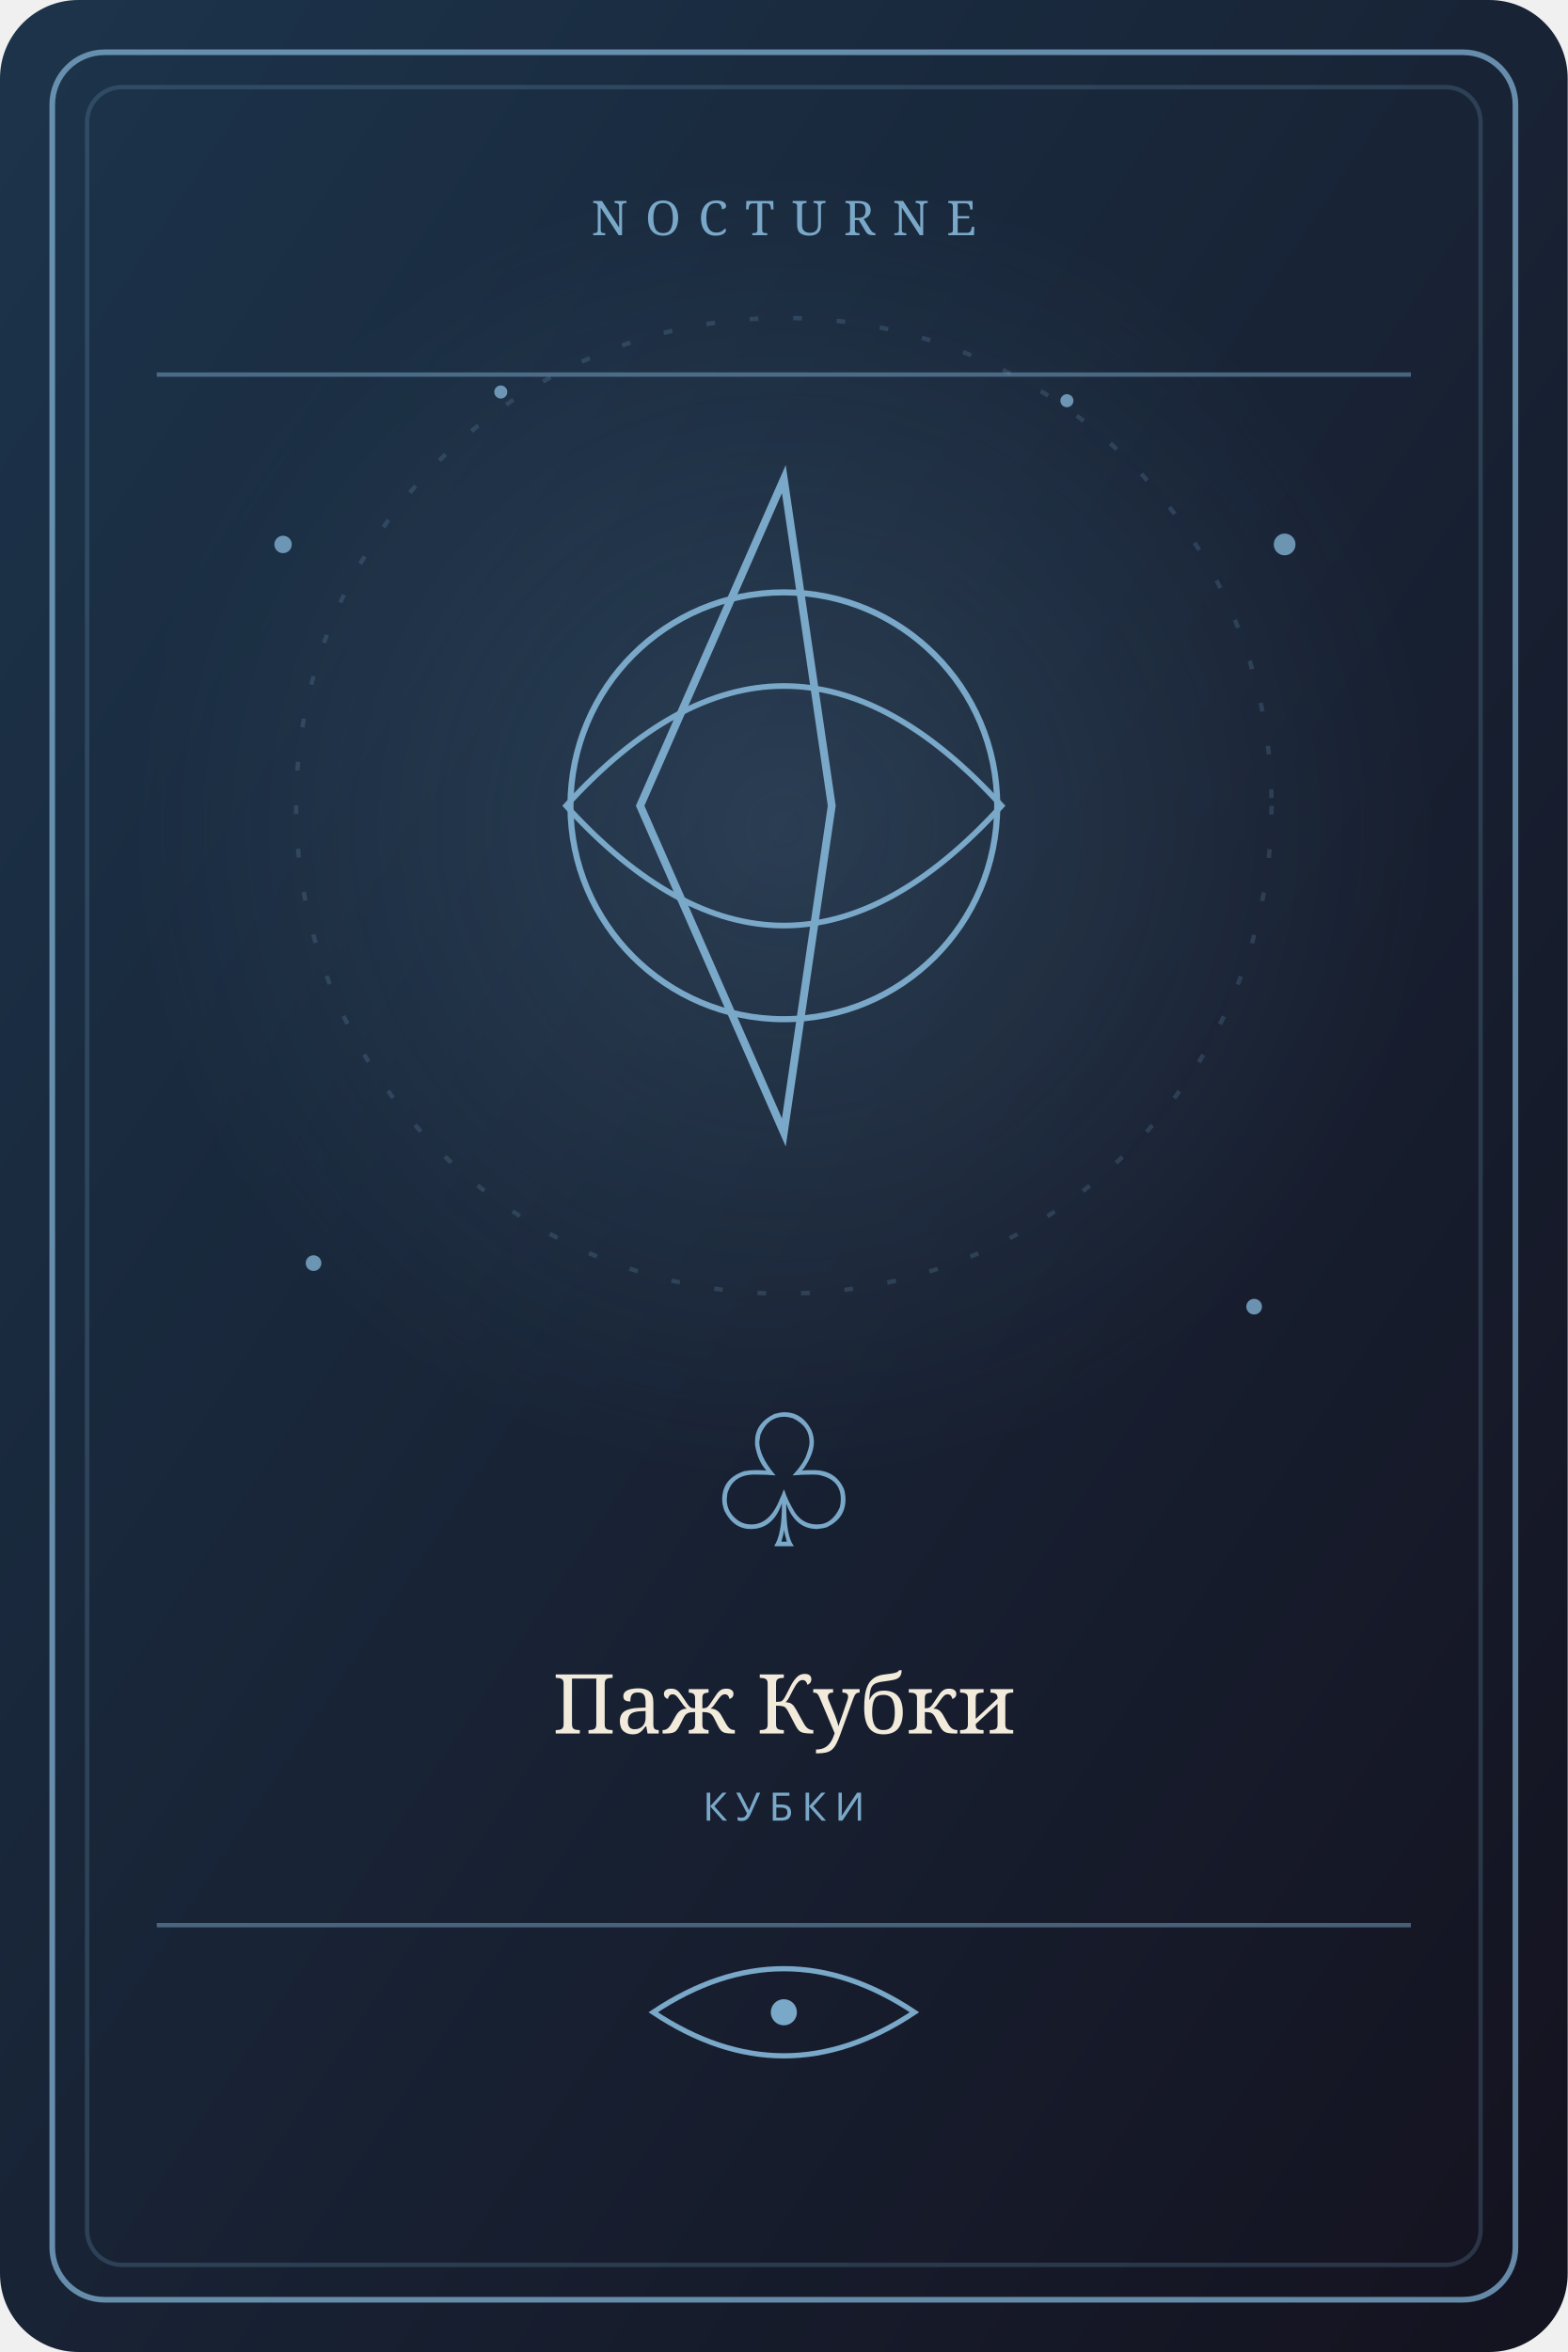
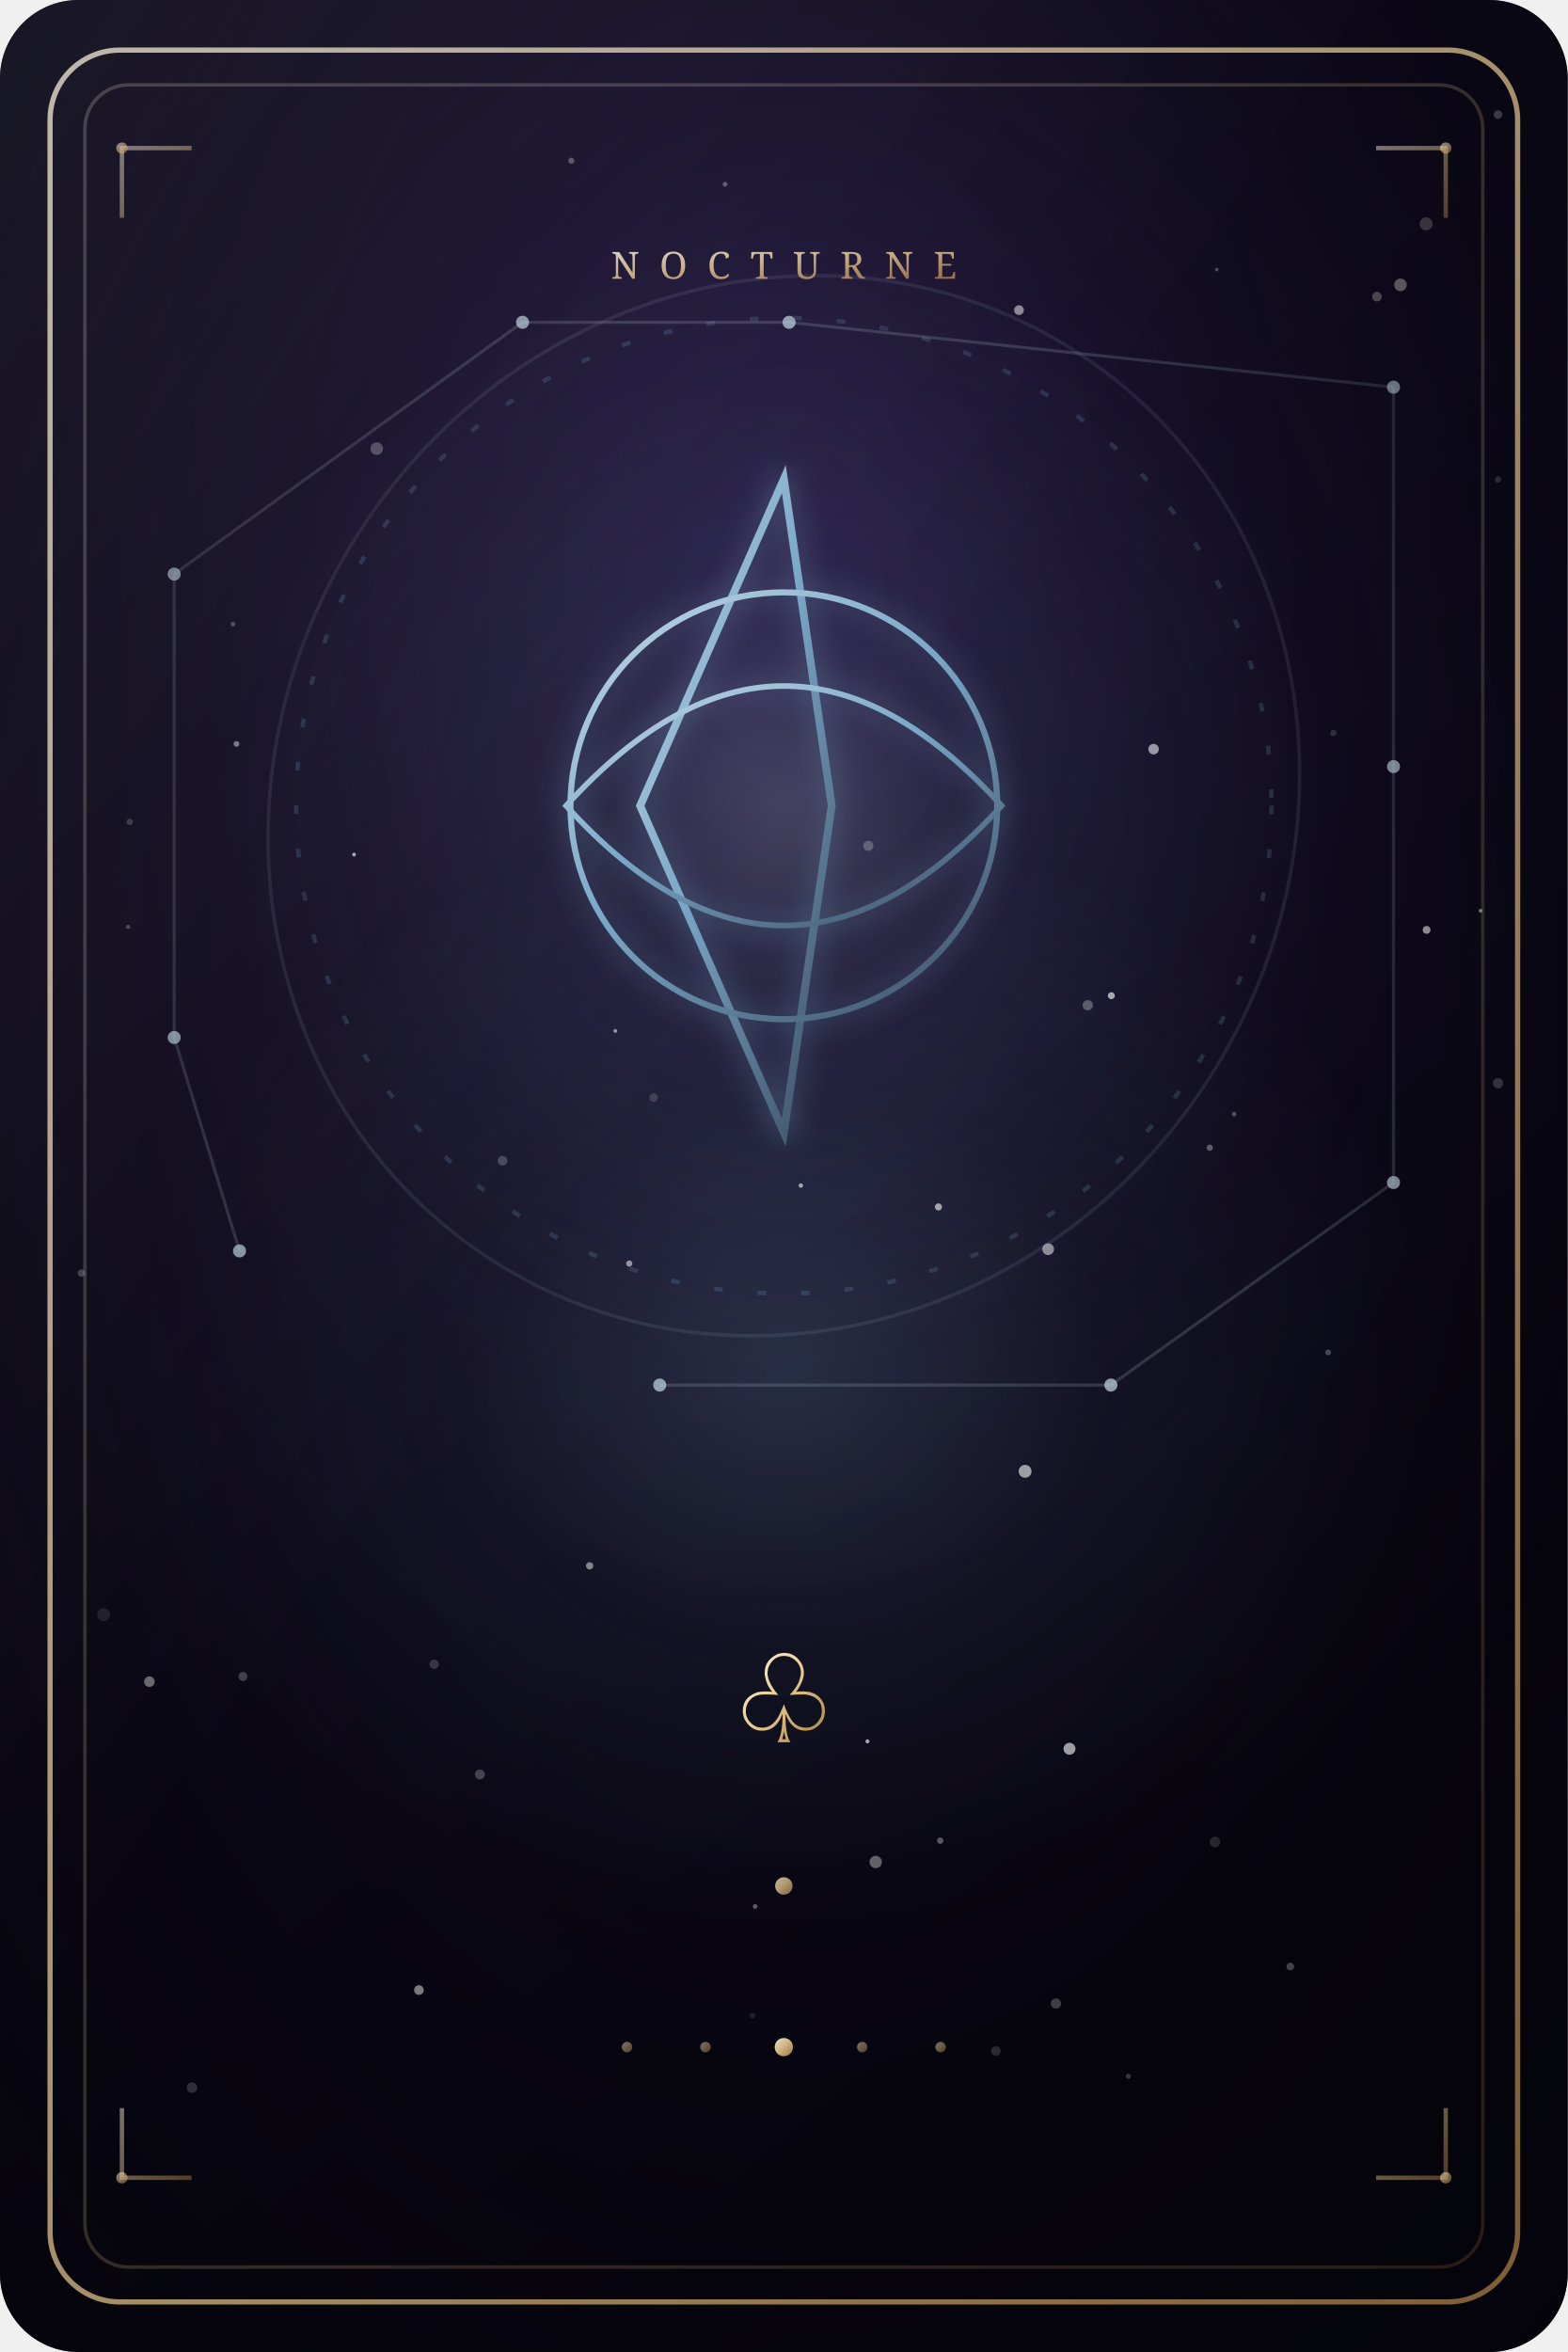
<svg xmlns="http://www.w3.org/2000/svg" viewBox="0 0 360 540" role="img" aria-label="Nocturne Tarot — Паж Кубки">
  <defs>
-     <linearGradient id="bg" x1="0" y1="0" x2="1" y2="1">
-       <stop stop-color="#1c344b" />
-       <stop offset="1" stop-color="#14121f" />
+     <linearGradient id="bg" x1="0" y1="0" x2=".55" y2="1">
+       <stop offset="0" stop-color="#161029" />
+       <stop offset=".5" stop-color="#0e0a1b" />
+       <stop offset="1" stop-color="#06040d" />
    </linearGradient>
-     <radialGradient id="glow">
-       <stop stop-color="#7aa8c8" stop-opacity=".18" />
+     <radialGradient id="neb" cx=".5" cy=".26" r=".66">
+       <stop offset="0" stop-color="#6b4ab4" stop-opacity=".26" />
+       <stop offset=".5" stop-color="#3d2a6b" stop-opacity=".1" />
+       <stop offset="1" stop-color="#0a0814" stop-opacity="0" />
+     </radialGradient>
+     <radialGradient id="accentGlow" cx=".5" cy=".5" r=".5">
+       <stop offset="0" stop-color="#7aa8c8" stop-opacity=".22" />
+       <stop offset=".5" stop-color="#7aa8c8" stop-opacity=".06" />
      <stop offset="1" stop-color="#7aa8c8" stop-opacity="0" />
    </radialGradient>
+     <radialGradient id="halo" cx=".5" cy=".5" r=".5">
+       <stop offset="0" stop-color="#c3d8e6" stop-opacity=".22" />
+       <stop offset=".4" stop-color="#7aa8c8" stop-opacity=".08" />
+       <stop offset="1" stop-color="#7aa8c8" stop-opacity="0" />
+     </radialGradient>
+     <radialGradient id="vig" cx=".5" cy=".44" r=".76">
+       <stop offset=".42" stop-color="#04030a" stop-opacity="0" />
+       <stop offset="1" stop-color="#04030a" stop-opacity=".8" />
+     </radialGradient>
+     <linearGradient id="gold" x1="0" y1="0" x2="1" y2="1">
+       <stop offset="0" stop-color="#fff6df" />
+       <stop offset=".45" stop-color="#e8cc93" />
+       <stop offset="1" stop-color="#ad7f47" />
+     </linearGradient>
+     <linearGradient id="sig" x1="0" y1="0" x2=".8" y2="1">
+       <stop offset="0" stop-color="#c3d8e6" />
+       <stop offset=".5" stop-color="#7aa8c8" />
+       <stop offset="1" stop-color="#455a72" />
+     </linearGradient>
+     <linearGradient id="sheen" x1="0" y1="0" x2="1" y2="1">
+       <stop offset="0" stop-color="#ffffff" stop-opacity=".06" />
+       <stop offset=".45" stop-color="#ffffff" stop-opacity="0" />
+     </linearGradient>
+     <filter id="glow" x="-40%" y="-40%" width="180%" height="180%">
+       <feDropShadow dx="0" dy="0" stdDeviation="3.2" flood-color="#7aa8c8" flood-opacity=".55" />
+     </filter>
  </defs>
  <rect width="360" height="540" rx="18" fill="url(#bg)" />
-   <rect x="12" y="12" width="336" height="516" rx="12" fill="none" stroke="#7aa8c8" stroke-opacity=".8" stroke-width="1.3" />
-   <rect x="20" y="20" width="320" height="500" rx="8" fill="none" stroke="#7aa8c8" stroke-opacity=".22" />
-   <circle cx="180" cy="190" r="150" fill="url(#glow)" />
-   <path d="M36 86 H324 M36 442 H324" stroke="#7aa8c8" stroke-opacity=".5" />
+   <rect width="360" height="540" rx="18" fill="url(#neb)" />
+   <ellipse cx="180" cy="315" rx="150" ry="128" fill="url(#accentGlow)" />
+   <g>
+     <circle cx="255.2" cy="228.6" r="0.80" fill="#fff" opacity="0.64" />
+     <circle cx="344.0" cy="248.7" r="1.18" fill="#fff" opacity="0.23" />
+     <circle cx="264.9" cy="172.0" r="1.21" fill="#fff" opacity="0.56" />
+     <circle cx="18.7" cy="292.3" r="0.84" fill="#fff" opacity="0.29" />
+     <circle cx="81.3" cy="196.2" r="0.43" fill="#fff" opacity="0.63" />
+     <circle cx="166.5" cy="42.3" r="0.54" fill="#fff" opacity="0.34" />
+     <circle cx="279.4" cy="61.9" r="0.41" fill="#fff" opacity="0.32" />
+     <circle cx="183.9" cy="272.2" r="0.51" fill="#fff" opacity="0.59" />
+     <circle cx="344.0" cy="110.1" r="0.74" fill="#fff" opacity="0.20" />
+     <circle cx="316.2" cy="68.1" r="1.11" fill="#fff" opacity="0.36" />
+     <circle cx="249.8" cy="230.8" r="1.18" fill="#fff" opacity="0.30" />
+     <circle cx="306.2" cy="168.3" r="0.74" fill="#fff" opacity="0.16" />
+     <circle cx="296.3" cy="451.5" r="0.88" fill="#fff" opacity="0.37" />
+     <circle cx="283.4" cy="255.8" r="0.52" fill="#fff" opacity="0.28" />
+     <circle cx="86.5" cy="103.0" r="1.45" fill="#fff" opacity="0.27" />
+     <circle cx="344.0" cy="26.3" r="0.98" fill="#fff" opacity="0.41" />
+     <circle cx="277.8" cy="263.5" r="0.73" fill="#fff" opacity="0.31" />
+     <circle cx="201.1" cy="427.5" r="1.42" fill="#fff" opacity="0.38" />
+     <circle cx="115.4" cy="266.5" r="1.12" fill="#fff" opacity="0.21" />
+     <circle cx="173.4" cy="437.7" r="0.53" fill="#fff" opacity="0.37" />
+     <circle cx="340.0" cy="209.1" r="0.46" fill="#fff" opacity="0.52" />
+     <circle cx="279.0" cy="422.9" r="1.21" fill="#fff" opacity="0.17" />
+     <circle cx="215.5" cy="277.1" r="0.81" fill="#fff" opacity="0.60" />
+     <circle cx="235.4" cy="337.8" r="1.48" fill="#fff" opacity="0.58" />
+     <circle cx="150.1" cy="252.0" r="0.98" fill="#fff" opacity="0.15" />
+     <circle cx="245.6" cy="401.5" r="1.37" fill="#fff" opacity="0.64" />
+     <circle cx="44.1" cy="479.3" r="1.21" fill="#fff" opacity="0.31" />
+     <circle cx="23.8" cy="370.7" r="1.48" fill="#fff" opacity="0.14" />
+     <circle cx="54.3" cy="170.8" r="0.66" fill="#fff" opacity="0.47" />
+     <circle cx="29.4" cy="212.8" r="0.50" fill="#fff" opacity="0.29" />
+     <circle cx="199.2" cy="399.8" r="0.47" fill="#fff" opacity="0.62" />
+     <circle cx="141.3" cy="236.7" r="0.44" fill="#fff" opacity="0.54" />
+     <circle cx="135.4" cy="359.5" r="0.84" fill="#fff" opacity="0.47" />
+     <circle cx="259.1" cy="476.7" r="0.58" fill="#fff" opacity="0.29" />
+     <circle cx="234.0" cy="71.2" r="1.12" fill="#fff" opacity="0.52" />
+     <circle cx="34.3" cy="386.1" r="1.21" fill="#fff" opacity="0.56" />
+     <circle cx="144.5" cy="290.1" r="0.71" fill="#fff" opacity="0.53" />
+     <circle cx="228.7" cy="470.9" r="1.10" fill="#fff" opacity="0.19" />
+     <circle cx="327.5" cy="51.4" r="1.49" fill="#fff" opacity="0.29" />
+     <circle cx="215.9" cy="422.6" r="0.73" fill="#fff" opacity="0.34" />
+     <circle cx="96.2" cy="456.9" r="1.11" fill="#fff" opacity="0.63" />
+     <circle cx="29.8" cy="188.7" r="0.73" fill="#fff" opacity="0.22" />
+     <circle cx="242.5" cy="460.0" r="1.18" fill="#fff" opacity="0.29" />
+     <circle cx="240.7" cy="286.8" r="1.35" fill="#fff" opacity="0.51" />
+     <circle cx="55.8" cy="384.9" r="1.04" fill="#fff" opacity="0.28" />
+     <circle cx="53.5" cy="143.3" r="0.53" fill="#fff" opacity="0.28" />
+     <circle cx="110.2" cy="407.4" r="1.13" fill="#fff" opacity="0.26" />
+     <circle cx="99.7" cy="382.1" r="1.07" fill="#fff" opacity="0.18" />
+     <circle cx="305.0" cy="310.5" r="0.68" fill="#fff" opacity="0.27" />
+     <circle cx="321.6" cy="65.4" r="1.45" fill="#fff" opacity="0.47" />
+     <circle cx="199.4" cy="194.2" r="1.16" fill="#fff" opacity="0.25" />
+     <circle cx="172.8" cy="462.8" r="0.63" fill="#fff" opacity="0.12" />
+     <circle cx="131.2" cy="36.9" r="0.70" fill="#fff" opacity="0.33" />
+     <circle cx="327.6" cy="213.5" r="0.90" fill="#fff" opacity="0.63" />
+   </g>
+   <g>
+     <circle cx="55.0" cy="287.2" r="1.5" fill="#c3d8e6" opacity=".7" />
+     <circle cx="40.0" cy="238.2" r="1.5" fill="#c3d8e6" opacity=".7" />
+     <circle cx="40.0" cy="131.8" r="1.5" fill="#c3d8e6" opacity=".7" />
+     <circle cx="120.0" cy="74.0" r="1.5" fill="#c3d8e6" opacity=".7" />
+     <circle cx="181.2" cy="74.0" r="1.5" fill="#c3d8e6" opacity=".7" />
+     <circle cx="320.0" cy="88.9" r="1.5" fill="#c3d8e6" opacity=".7" />
+     <circle cx="320.0" cy="176.0" r="1.5" fill="#c3d8e6" opacity=".7" />
+     <circle cx="320.0" cy="271.5" r="1.5" fill="#c3d8e6" opacity=".7" />
+     <circle cx="255.1" cy="318.0" r="1.5" fill="#c3d8e6" opacity=".7" />
+     <circle cx="151.5" cy="318.0" r="1.5" fill="#c3d8e6" opacity=".7" />
+     <line x1="55.0" y1="287.2" x2="40.0" y2="238.2" stroke="#c3d8e6" stroke-opacity=".18" stroke-width=".7" />
+     <line x1="40.0" y1="238.2" x2="40.0" y2="131.8" stroke="#c3d8e6" stroke-opacity=".18" stroke-width=".7" />
+     <line x1="40.0" y1="131.8" x2="120.0" y2="74.0" stroke="#c3d8e6" stroke-opacity=".18" stroke-width=".7" />
+     <line x1="120.0" y1="74.0" x2="181.2" y2="74.0" stroke="#c3d8e6" stroke-opacity=".18" stroke-width=".7" />
+     <line x1="181.2" y1="74.0" x2="320.0" y2="88.9" stroke="#c3d8e6" stroke-opacity=".18" stroke-width=".7" />
+     <line x1="320.0" y1="88.9" x2="320.0" y2="176.0" stroke="#c3d8e6" stroke-opacity=".18" stroke-width=".7" />
+     <line x1="320.0" y1="176.0" x2="320.0" y2="271.5" stroke="#c3d8e6" stroke-opacity=".18" stroke-width=".7" />
+     <line x1="320.0" y1="271.5" x2="255.1" y2="318.0" stroke="#c3d8e6" stroke-opacity=".18" stroke-width=".7" />
+     <line x1="255.1" y1="318.0" x2="151.5" y2="318.0" stroke="#c3d8e6" stroke-opacity=".18" stroke-width=".7" />
+   </g>
+   <ellipse cx="180" cy="185" rx="124" ry="116" transform="rotate(-57 180 185)" fill="none" stroke="#c3d8e6" stroke-opacity=".1" stroke-width=".8" />
+   <rect width="360" height="540" rx="18" fill="url(#vig)" />
+   <rect width="360" height="540" rx="18" fill="url(#sheen)" />
+   <circle cx="180" cy="185" r="126" fill="url(#halo)" />
+   <rect x="11.5" y="11.5" width="337" height="517" rx="16" fill="none" stroke="url(#gold)" stroke-opacity=".72" stroke-width="1.2" />
+   <rect x="19.5" y="19.5" width="321" height="501" rx="10" fill="none" stroke="url(#gold)" stroke-opacity=".2" stroke-width=".8" />
+   <g stroke="url(#gold)" stroke-opacity=".45" stroke-width="1" fill="none">
+     <path d="M28 50 V34 H44" />
+     <path d="M332 50 V34 H316" />
+     <path d="M28 484 V500 H44" />
+     <path d="M332 484 V500 H316" />
+   </g>
+   <g fill="url(#gold)" opacity=".55">
+     <circle cx="28" cy="34" r="1.3" />
+     <circle cx="332" cy="34" r="1.3" />
+     <circle cx="28" cy="500" r="1.3" />
+     <circle cx="332" cy="500" r="1.3" />
+   </g>
+   <path d="M58 60 H114 M246 60 H302" stroke="url(#gold)" stroke-opacity=".34" stroke-width=".9" />
+   <text x="180" y="64" text-anchor="middle" fill="url(#gold)" fill-opacity=".82" font-family="Georgia,serif" font-size="8.6" letter-spacing="4.6">NOCTURNE</text>
  <circle cx="180" cy="185" r="112" fill="none" stroke="#7aa8c8" stroke-opacity=".2" stroke-dasharray="2 8" />
-   <path d="M180 110 L191 185 L180 260 L147 185 Z" fill="none" stroke="#7aa8c8" stroke-width="1.8" />
-   <circle cx="180" cy="185" r="49" fill="none" stroke="#7aa8c8" stroke-width="1.4" />
-   <path d="M130 185 Q180 130 230 185 Q180 240 130 185Z" fill="none" stroke="#7aa8c8" stroke-width="1.3" />
-   <g fill="#7aa8c8" opacity=".85">
-     <circle cx="65" cy="125" r="2" />
-     <circle cx="295" cy="125" r="2.5" />
-     <circle cx="72" cy="290" r="1.8" />
-     <circle cx="288" cy="300" r="1.8" />
-     <circle cx="115" cy="90" r="1.5" />
-     <circle cx="245" cy="92" r="1.5" />
+   <g filter="url(#glow)">
+     <path d="M180 110 L191 185 L180 260 L147 185 Z" fill="none" stroke="url(#sig)" stroke-width="1.8" />
+     <circle cx="180" cy="185" r="49" fill="none" stroke="url(#sig)" stroke-width="1.4" />
+     <path d="M130 185 Q180 130 230 185 Q180 240 130 185Z" fill="none" stroke="url(#sig)" stroke-width="1.3" />
  </g>
-   <text x="180" y="54" text-anchor="middle" fill="#7aa8c8" font-family="Georgia,serif" font-size="11" letter-spacing="4">NOCTURNE</text>
-   <text x="180" y="355" text-anchor="middle" fill="#7aa8c8" font-family="Georgia,serif" font-size="42">♧</text>
-   <text x="180" y="398" text-anchor="middle" fill="#f2eadb" font-family="Georgia,serif" font-size="19">Паж Кубки</text>
-   <text x="180" y="418" text-anchor="middle" fill="#7aa8c8" font-family="sans-serif" font-size="9" letter-spacing="2">КУБКИ</text>
-   <path d="M150 462 Q180 442 210 462 Q180 482 150 462Z" fill="none" stroke="#7aa8c8" stroke-width="1.2" />
-   <circle cx="180" cy="462" r="3" fill="#7aa8c8" />
+   <text x="180" y="400" text-anchor="middle" fill="url(#gold)" font-family="Georgia,serif" font-size="28">♧</text>
+   <path d="M112 433 H166 M194 433 H248" stroke="url(#gold)" stroke-opacity=".3" stroke-width=".9" />
+   <circle cx="180" cy="433" r="2" fill="url(#gold)" opacity=".75" />
+   <g>
+     <circle cx="144" cy="470" r="1.2" fill="url(#gold)" opacity="0.45" />
+     <circle cx="162" cy="470" r="1.2" fill="url(#gold)" opacity="0.45" />
+     <circle cx="180" cy="470" r="2.1" fill="url(#gold)" opacity="0.9" />
+     <circle cx="198" cy="470" r="1.2" fill="url(#gold)" opacity="0.45" />
+     <circle cx="216" cy="470" r="1.2" fill="url(#gold)" opacity="0.45" />
+   </g>
</svg>
